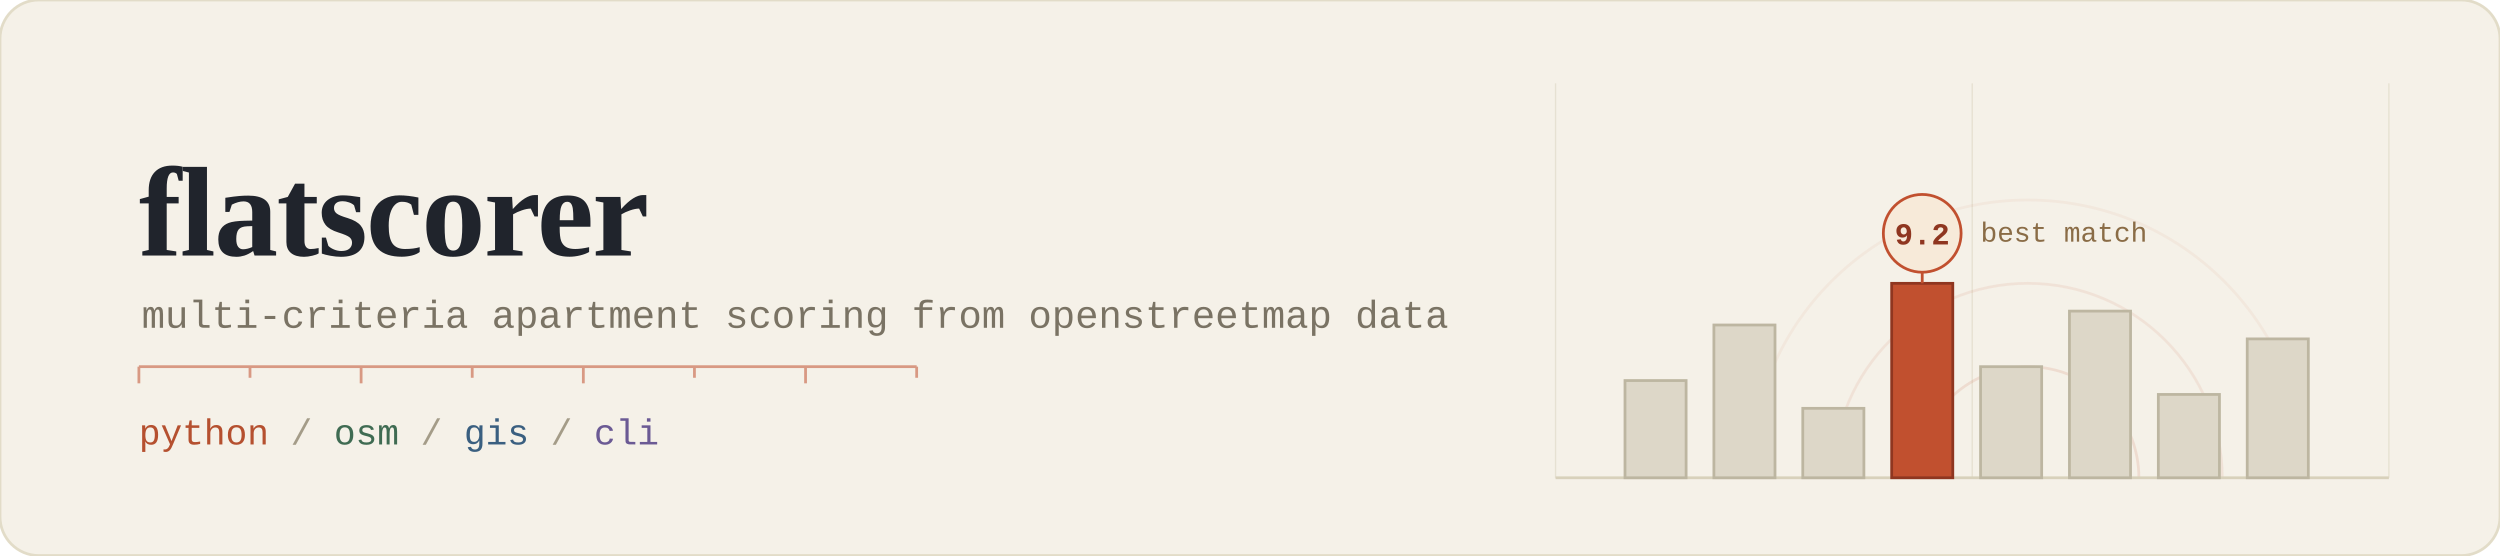
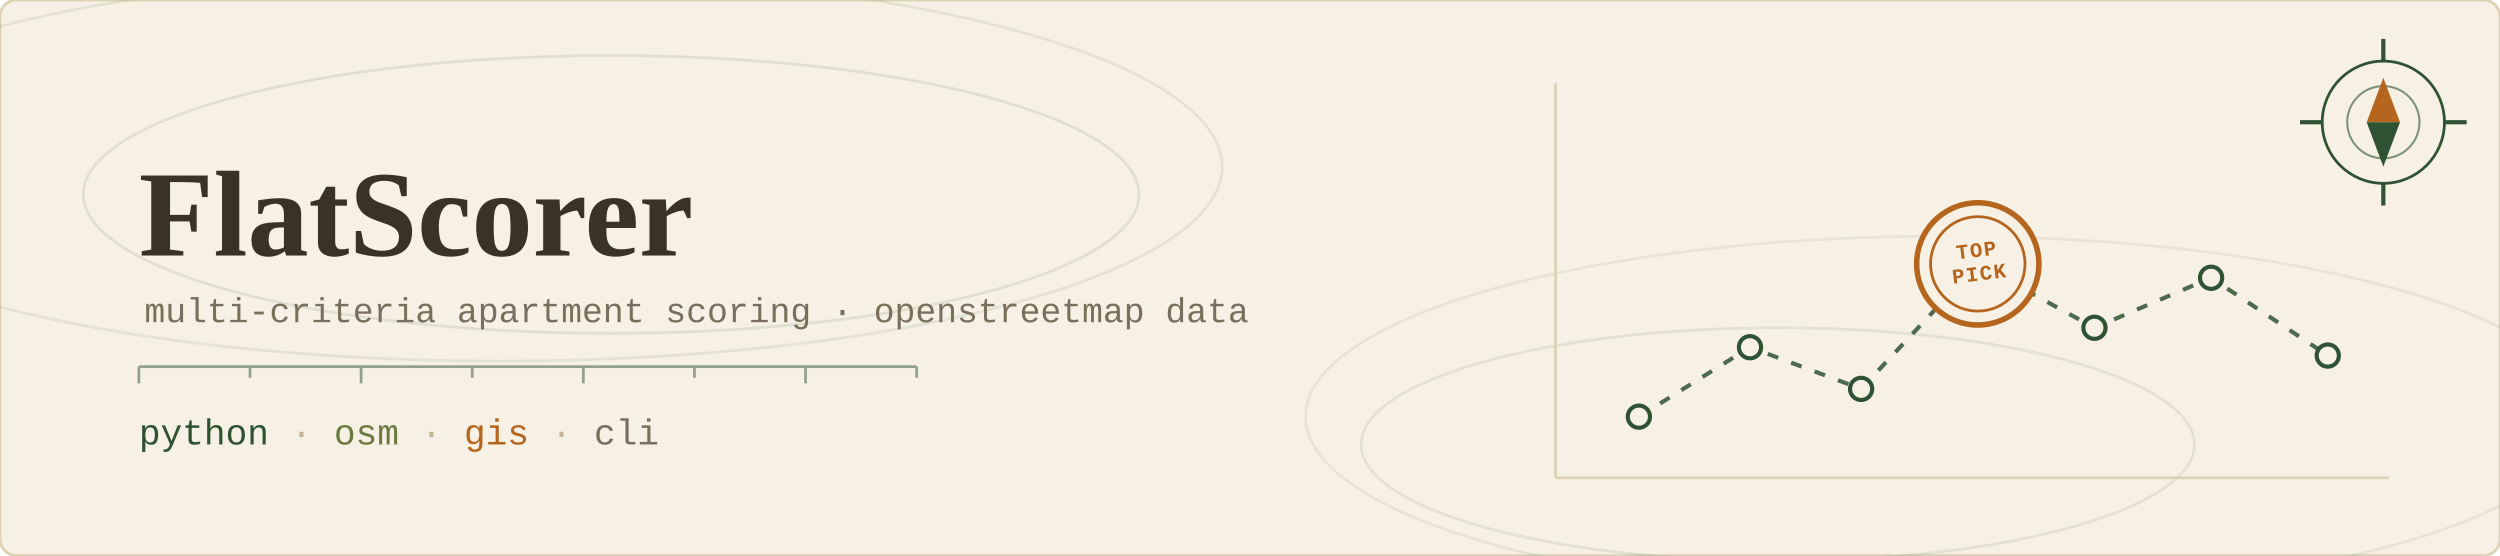
<svg xmlns="http://www.w3.org/2000/svg" viewBox="0 0 900 200" role="img">
-   <rect width="900" height="200" rx="14" fill="#f5f1e8" stroke="#e2dcc8" stroke-width="1" />
-   <g opacity="0.5" stroke="#d8d1bb" stroke-width="0.5">
-     <line x1="560" y1="30" x2="560" y2="172" />
-     <line x1="710" y1="30" x2="710" y2="172" />
-     <line x1="860" y1="30" x2="860" y2="172" />
+   <rect width="900" height="200" rx="6" fill="#f6f1e4" stroke="#ddd2b4" stroke-width="1" />
+   <g fill="none" stroke="#2f5233" stroke-width="1">
+     <ellipse cx="180" cy="60" rx="260" ry="70" opacity="0.09" />
+     <ellipse cx="220" cy="70" rx="190" ry="50" opacity="0.11" />
+     <ellipse cx="700" cy="150" rx="230" ry="65" opacity="0.08" />
+     <ellipse cx="640" cy="160" rx="150" ry="42" opacity="0.1" />
  </g>
-   <g fill="none" stroke="#c1502f">
-     <path d="M630 172 A 100 100 0 0 1 830 172" opacity="0.06" />
-     <path d="M660 172 A 70 70 0 0 1 800 172" opacity="0.09" />
-     <path d="M690 172 A 40 40 0 0 1 770 172" opacity="0.13" />
-   </g>
-   <text x="50" y="92" font-family="Georgia, 'Times New Roman', serif" font-weight="700" font-size="46" fill="#20242c" letter-spacing="-0.5">flatscorer</text>
-   <text x="51" y="118" font-family="'JetBrains Mono', 'Courier New', monospace" font-size="14" fill="#7a7364">multi-criteria apartment scoring from openstreetmap data</text>
-   <g stroke="#c1502f" opacity="0.55" stroke-width="1">
+   <text x="50" y="92" font-family="'Fraunces','Georgia','Times New Roman',serif" font-weight="600" font-size="44" fill="#3a3226">FlatScorer</text>
+   <text x="52" y="116" font-family="'Space Mono','Courier New',monospace" font-size="12.5" fill="#7a6f5c">multi-criteria apartment scoring · openstreetmap data</text>
+   <g stroke="#2f5233" opacity="0.5" stroke-width="1">
    <line x1="50" y1="132" x2="330" y2="132" />
    <line x1="50" y1="132" x2="50" y2="138" />
    <line x1="90" y1="132" x2="90" y2="136" />
    <line x1="130" y1="132" x2="130" y2="138" />
    <line x1="170" y1="132" x2="170" y2="136" />
    <line x1="210" y1="132" x2="210" y2="138" />
    <line x1="250" y1="132" x2="250" y2="136" />
    <line x1="290" y1="132" x2="290" y2="138" />
    <line x1="330" y1="132" x2="330" y2="136" />
  </g>
-   <text x="50" y="160" font-family="'JetBrains Mono', 'Courier New', monospace" font-size="13">
-     <tspan fill="#b5502f">python</tspan>
-     <tspan fill="#a49c88"> / </tspan>
-     <tspan fill="#3f6b52">osm</tspan>
-     <tspan fill="#a49c88"> / </tspan>
-     <tspan fill="#3a5f80">gis</tspan>
-     <tspan fill="#a49c88"> / </tspan>
-     <tspan fill="#6b5a94">cli</tspan>
+   <text x="50" y="160" font-family="'Space Mono','Courier New',monospace" font-size="13">
+     <tspan fill="#2f5233">python</tspan>
+     <tspan fill="#c4b596"> · </tspan>
+     <tspan fill="#6b7a3f">osm</tspan>
+     <tspan fill="#c4b596"> · </tspan>
+     <tspan fill="#b5651d">gis</tspan>
+     <tspan fill="#c4b596"> · </tspan>
+     <tspan fill="#7a6f5c">cli</tspan>
  </text>
-   <line x1="560" y1="172" x2="860" y2="172" stroke="#d8d1bb" stroke-width="1" />
-   <g stroke="#bdb6a1" stroke-width="1">
-     <rect x="585" y="137" width="22" height="35" fill="#ddd7c8" />
-     <rect x="617" y="117" width="22" height="55" fill="#ddd7c8" />
-     <rect x="649" y="147" width="22" height="25" fill="#ddd7c8" />
-     <rect x="713" y="132" width="22" height="40" fill="#ddd7c8" />
-     <rect x="745" y="112" width="22" height="60" fill="#ddd7c8" />
-     <rect x="777" y="142" width="22" height="30" fill="#ddd7c8" />
-     <rect x="809" y="122" width="22" height="50" fill="#ddd7c8" />
+   <line x1="560" y1="30" x2="560" y2="172" stroke="#ddd2b4" stroke-width="1" />
+   <line x1="560" y1="172" x2="860" y2="172" stroke="#ddd2b4" stroke-width="1" />
+   <path d="M590,150 L630,125 L670,140 L712,95 L754,118 L796,100 L838,128" fill="none" stroke="#2f5233" stroke-width="1.5" stroke-dasharray="4 5" opacity="0.85" />
+   <g stroke="#2f5233" stroke-width="1.5" fill="#f6f1e4">
+     <circle cx="590" cy="150" r="4" />
+     <circle cx="630" cy="125" r="4" />
+     <circle cx="670" cy="140" r="4" />
+     <circle cx="754" cy="118" r="4" />
+     <circle cx="796" cy="100" r="4" />
+     <circle cx="838" cy="128" r="4" />
  </g>
-   <rect x="681" y="102" width="22" height="70" fill="#c1502f" stroke="#8f3620" stroke-width="1" />
-   <line x1="692" y1="98" x2="692" y2="102" stroke="#c1502f" stroke-width="1" />
-   <circle cx="692" cy="84" r="14" fill="#f7ead9" stroke="#c1502f" stroke-width="1" />
-   <text x="692" y="88" font-family="'JetBrains Mono', 'Courier New', monospace" font-weight="700" font-size="11" fill="#8f3620" text-anchor="middle">9.2</text>
-   <text x="713" y="87" font-family="'JetBrains Mono', 'Courier New', monospace" font-size="10" fill="#8a6c46">best match</text>
+   <g transform="rotate(-7 712 95)">
+     <circle cx="712" cy="95" r="22" fill="#f6f1e4" stroke="#b5651d" stroke-width="2" />
+     <circle cx="712" cy="95" r="17" fill="none" stroke="#b5651d" stroke-width="1" />
+     <text x="712" y="92.5" font-family="'Space Mono','Courier New',monospace" font-weight="700" font-size="7.5" letter-spacing="0.5" fill="#b5651d" text-anchor="middle">TOP</text>
+     <text x="712" y="101" font-family="'Space Mono','Courier New',monospace" font-weight="700" font-size="7.5" letter-spacing="0.5" fill="#b5651d" text-anchor="middle">PICK</text>
+   </g>
+   <g stroke="#2f5233" stroke-width="1" fill="none">
+     <circle cx="858" cy="44" r="22" />
+     <circle cx="858" cy="44" r="13" stroke-width="0.75" opacity="0.6" />
+     <line x1="858" y1="22" x2="858" y2="14" stroke-width="1.5" />
+     <line x1="880" y1="44" x2="888" y2="44" stroke-width="1.5" />
+     <line x1="858" y1="66" x2="858" y2="74" stroke-width="1.5" />
+     <line x1="836" y1="44" x2="828" y2="44" stroke-width="1.5" />
+   </g>
+   <path d="M858,28 L864,44 L852,44 Z" fill="#b5651d" />
+   <path d="M852,44 L864,44 L858,60 Z" fill="#2f5233" />
</svg>
